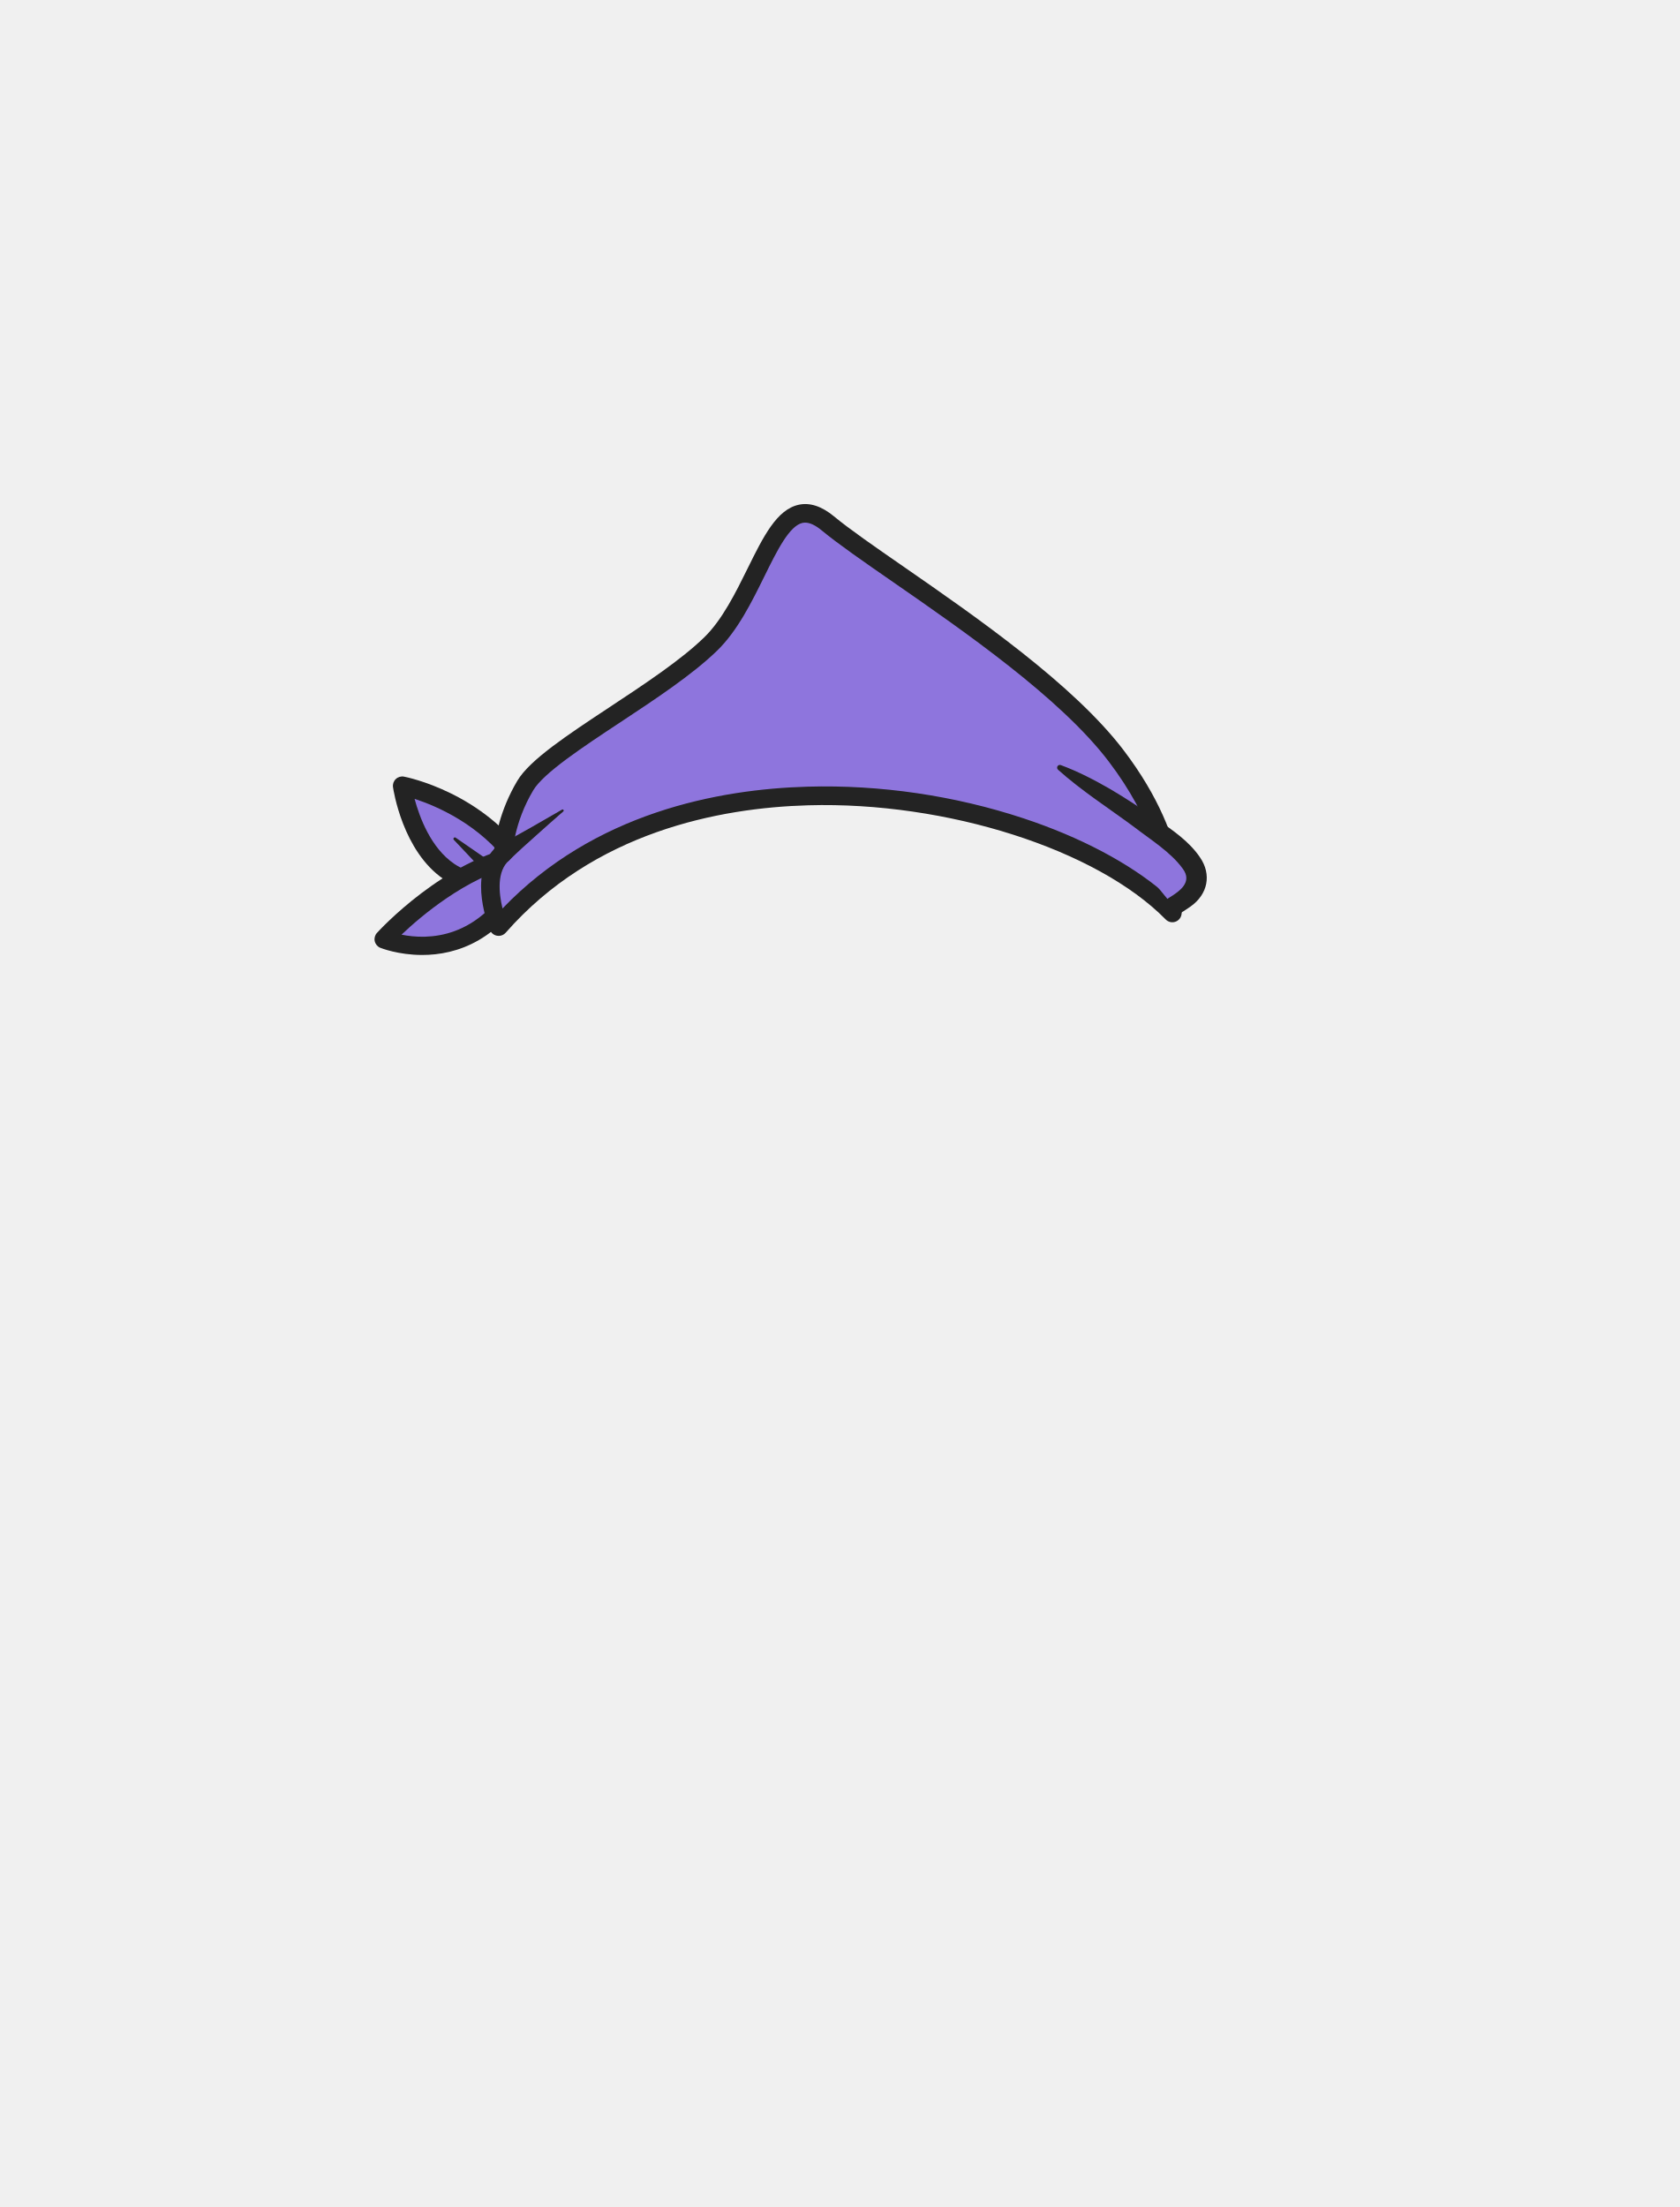
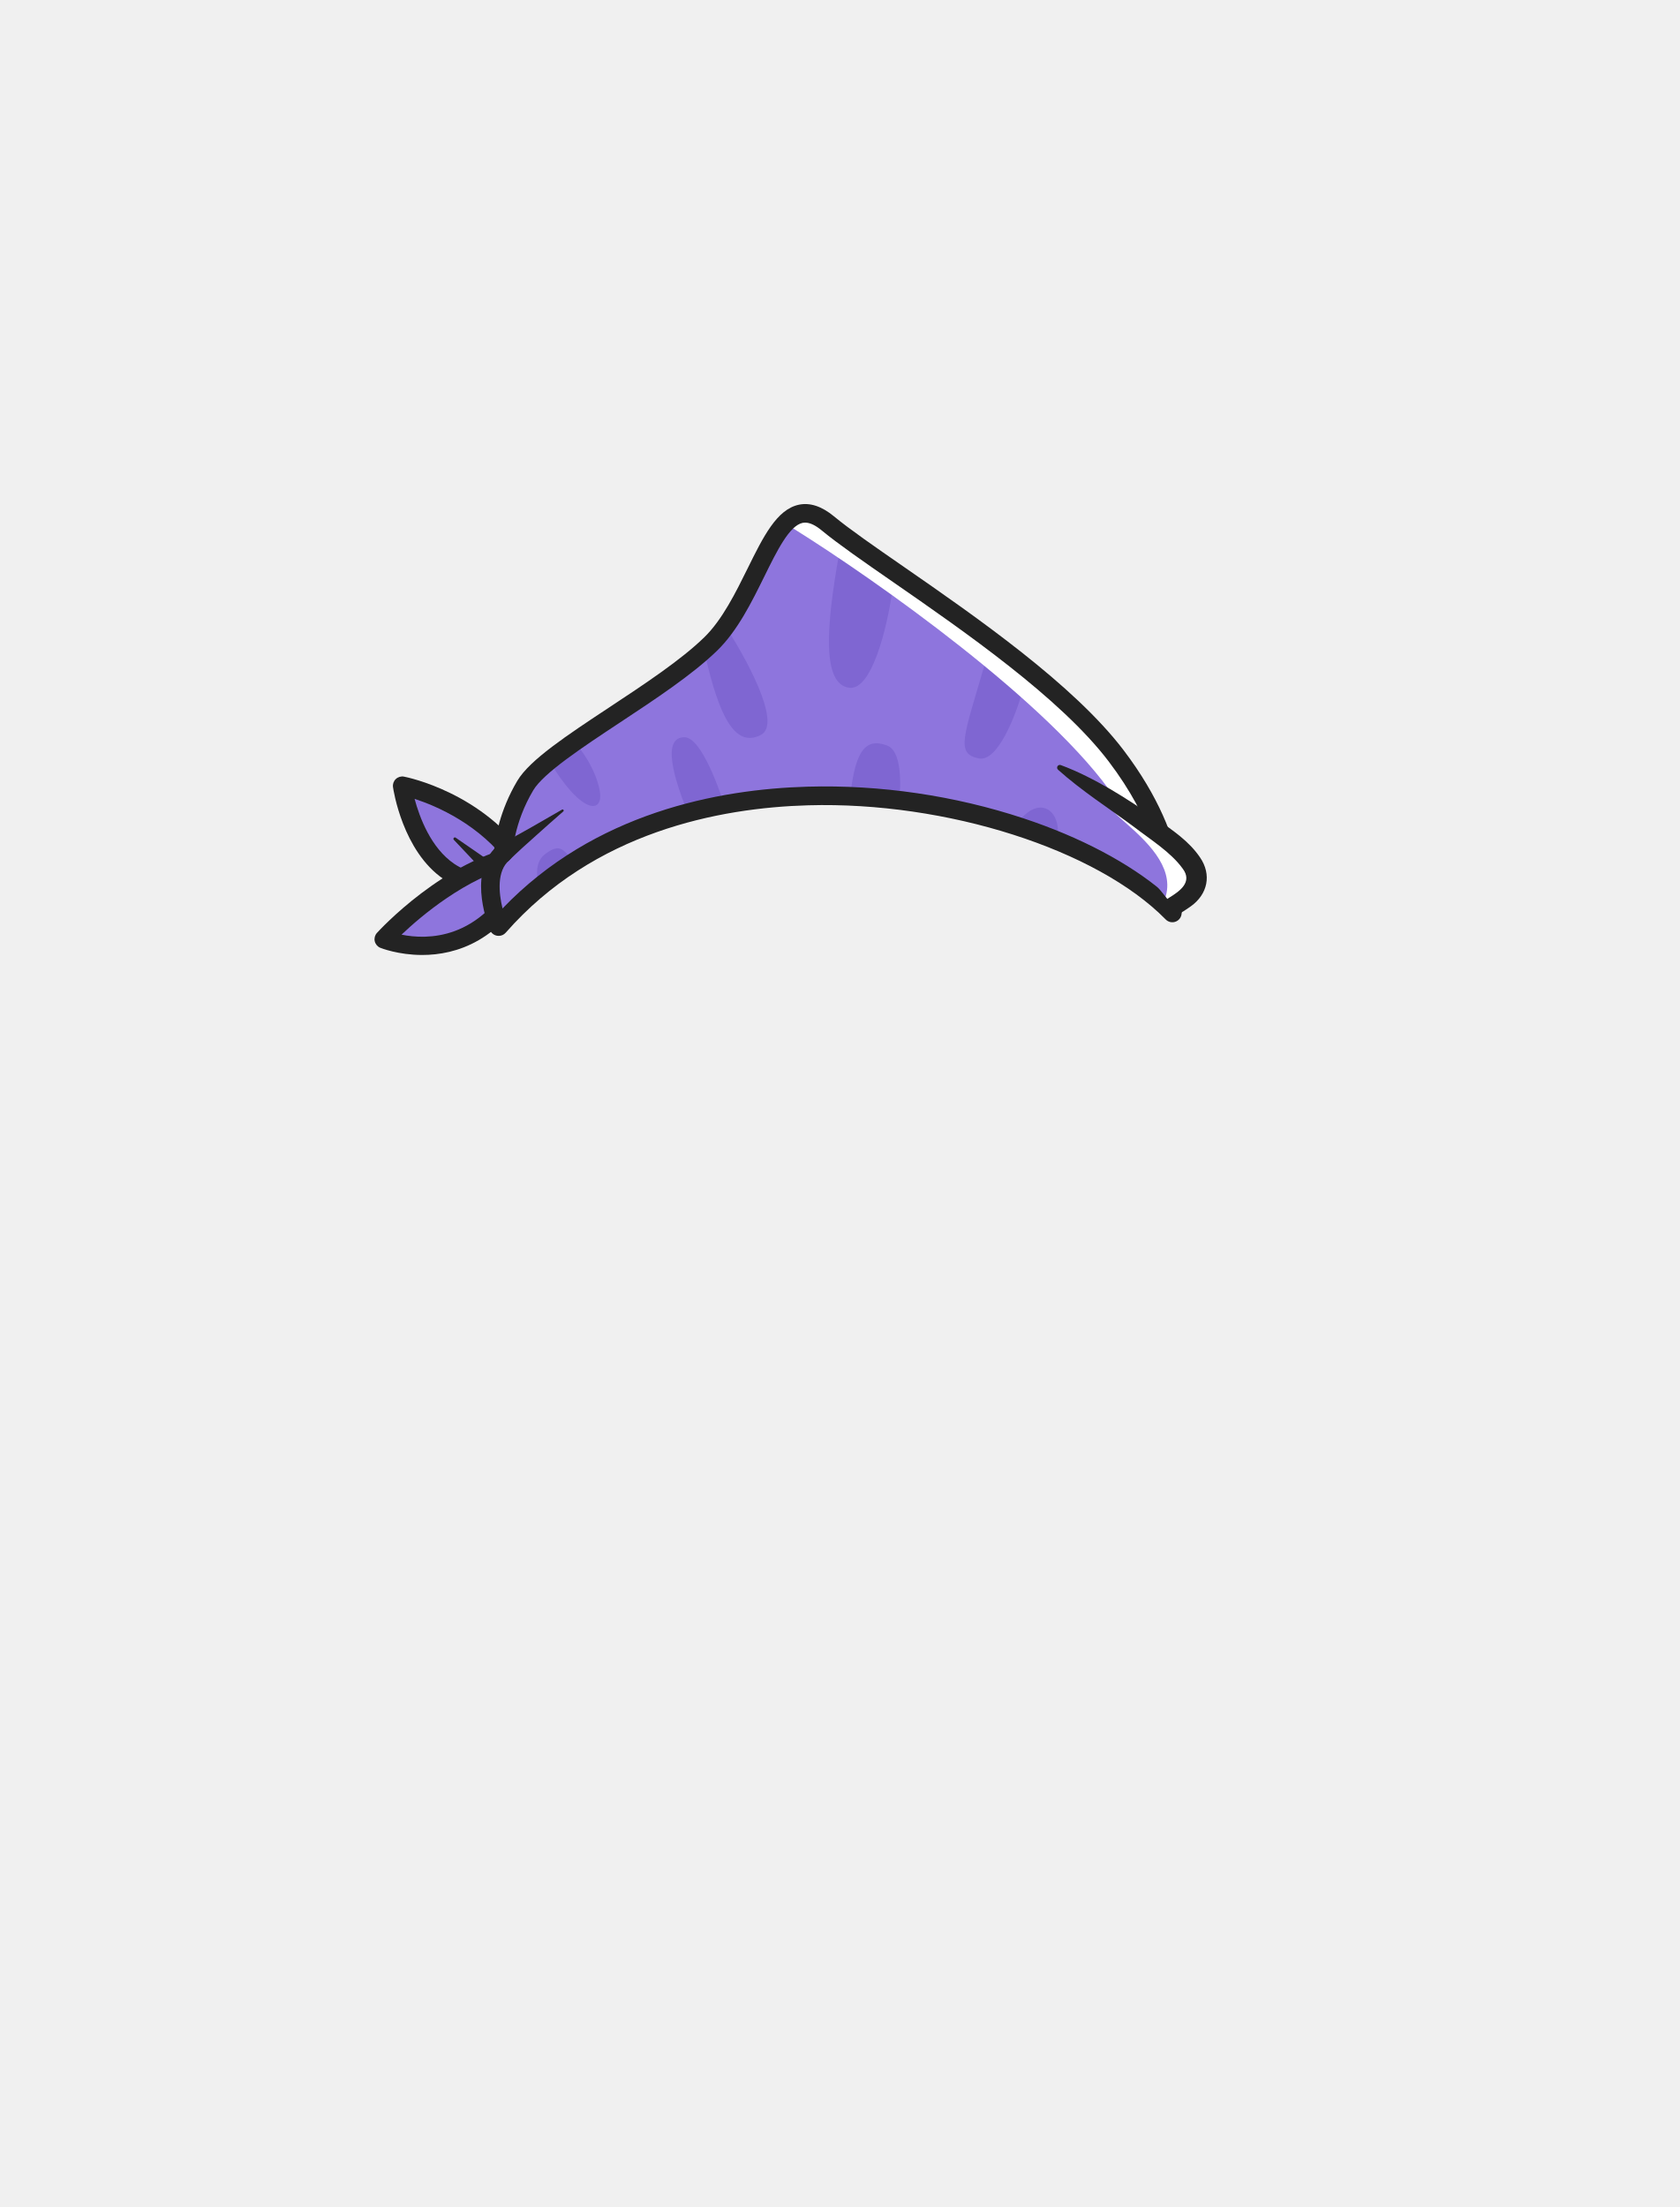
<svg xmlns="http://www.w3.org/2000/svg" width="713" height="937" viewBox="0 0 713 937" fill="none">
  <path d="M221.092 367.262C202.794 339.802 170.761 333.614 170.761 333.614C170.761 333.614 177.828 383.105 216.421 373.835L221.104 367.262H221.092Z" fill="#8E75DD" />
  <path d="M207.152 378.95C200.242 378.95 193.946 377.048 188.372 373.256C170.917 361.398 167.005 335.274 166.849 334.167C166.668 332.903 167.113 331.627 168.04 330.748C168.967 329.869 170.267 329.484 171.519 329.725C172.892 329.99 205.394 336.551 224.39 365.058C225.293 366.418 225.269 368.2 224.318 369.536L219.635 376.109C219.081 376.892 218.263 377.433 217.336 377.662C213.809 378.505 210.414 378.926 207.152 378.926V378.95ZM176.009 339.151C178.08 346.88 182.895 359.99 192.826 366.731C198.773 370.764 205.912 371.968 214.073 370.307L216.264 367.237C203.769 350.058 185.399 342.221 176.009 339.163V339.151Z" fill="#232323" />
  <path d="M222.131 362.653C190.375 368.588 162.952 398.744 162.952 398.744C162.952 398.744 201.353 414.84 223.154 370.586L222.131 362.641V362.653Z" fill="#8E75DD" />
  <path d="M179.269 405.443C169.012 405.443 161.609 402.458 161.428 402.385C160.249 401.892 159.382 400.845 159.093 399.593C158.816 398.341 159.165 397.028 160.032 396.077C161.188 394.801 188.718 364.861 221.401 358.758C222.473 358.553 223.568 358.806 224.447 359.444C225.326 360.082 225.904 361.057 226.036 362.129L227.059 370.074C227.156 370.845 227.023 371.627 226.686 372.325C213.216 399.665 193.485 405.443 179.257 405.443H179.269ZM170.457 396.812C181.207 399.003 203.995 399.436 219.09 369.894L218.777 367.438C197.663 372.867 178.823 388.866 170.469 396.812H170.457Z" fill="#232323" />
  <path d="M204.224 368.78L192.668 356.549C192.174 356.043 192.884 355.213 193.45 355.634L207.294 365.205C210.051 367.275 206.704 371.2 204.224 368.78Z" fill="#232323" />
  <path d="M211.682 393.369C288.7 305.5 447.168 336.162 497.679 387.579C497.679 387.579 503.325 359.686 473.904 320.922C444.471 282.158 374.495 241.239 351.526 222.218C328.558 203.197 323.634 252.085 301.737 273.394C279.84 294.702 232.014 318.405 223.045 333.478C214.077 348.55 213.716 362.19 213.716 362.19C202.593 371.519 211.706 393.357 211.706 393.357L211.682 393.369Z" fill="#8E75DD" />
+   <mask id="mask0_1128_33659" style="mask-type:alpha" maskUnits="userSpaceOnUse" x="208" y="217" width="291" height="177">
+     <path d="M211.682 393.369C288.7 305.5 447.168 336.162 497.679 387.579C497.679 387.579 503.325 359.686 473.904 320.922C444.471 282.158 374.495 241.239 351.526 222.218C328.558 203.197 323.634 252.085 301.737 273.394C279.84 294.702 232.014 318.405 223.045 333.478C214.077 348.55 213.716 362.19 213.716 362.19C202.593 371.519 211.706 393.357 211.706 393.357L211.682 393.369Z" fill="#8E75DD" />
+   </mask>
+   <g mask="url(#mask0_1128_33659)">
+     <path d="M254.574 335.497C256.574 345.997 246.574 345.997 232.574 321.997L245.074 316.497C247.574 319.33 252.974 327.097 254.574 335.497Z" fill="#7F66D2" />
+     <path d="M290.574 312.997C281.574 312.997 284.574 327.997 294.074 349.997L309.074 346.997C305.907 335.664 297.774 312.997 290.574 312.997Z" fill="#7F66D2" />
+     <path d="M323.074 311.997C311.574 317.997 305.074 302.497 299.574 278.997L307.074 264.497C316.24 278.33 332.274 307.197 323.074 311.997Z" fill="#7F66D2" />
+     <path d="M360.574 291.997C348.574 290.497 351.074 264.497 356.074 235.997L378.574 252.497C376.574 266.164 370.174 293.197 360.574 291.997Z" fill="#7F66D2" />
+     <path d="M376.574 316.497C367.074 312.997 362.574 318.997 360.574 341.997L380.574 348.497C382.407 338.997 384.174 319.297 376.574 316.497Z" fill="#7F66D2" />
+     <path d="M415.574 321.997C405.574 319.997 409.074 312.997 418.074 281.997L434.074 293.497C431.24 303.664 423.574 323.597 415.574 321.997Z" fill="#7F66D2" />
+     <path d="M449.074 351.497C448.074 340.997 437.074 337.497 428.074 355.997L446.574 363.497C447.74 362.997 449.874 359.897 449.074 351.497Z" fill="#7F66D2" />
+     <path d="M231.574 362.497C237.074 358.497 239.074 359.497 243.574 366.497L228.574 374.497C227.74 371.83 227.174 365.697 231.574 362.497Z" fill="#7F66D2" />
+     <path d="M473.5 339C446.3 298.6 371.167 245.833 337 224.5C329 222.167 312.7 217 311.5 215C310.3 213 296 182.833 289 168L317 144.5C349.167 147.333 414.3 153.2 417.5 154C421.5 155 513.5 246 527 258C540.5 270 527.5 392.5 527 395C526.5 397.5 496 412 499.5 388.5C503 365 474 340 473.5 339Z" fill="white" />
+   </g>
  <path d="M211.682 397.321C211.466 397.321 211.261 397.309 211.044 397.273C209.696 397.056 208.565 396.153 208.035 394.901C207.638 393.938 198.621 371.871 209.865 360.387C210.262 356.065 212.019 344.279 219.639 331.482C224.912 322.622 240.622 312.233 258.823 300.218C273.702 290.383 289.098 280.21 298.982 270.591C306.65 263.128 312.356 251.547 317.4 241.338C324.032 227.891 329.751 216.286 339.14 214.287C343.859 213.276 348.879 214.937 354.055 219.211C360.616 224.653 371.318 232.056 383.693 240.628C414.136 261.719 455.836 290.599 477.071 318.565C507.238 358.292 501.821 387.184 501.58 388.388C501.291 389.821 500.232 390.976 498.835 391.386C497.427 391.807 495.922 391.41 494.899 390.363C465.671 360.615 401.858 340.222 343.149 341.895C305.241 342.967 252.178 353.236 214.704 395.984C213.945 396.851 212.862 397.333 211.731 397.333L211.682 397.321ZM341.861 221.872C341.487 221.872 341.126 221.908 340.765 221.98C335.131 223.184 329.943 233.681 324.466 244.805C319.145 255.591 313.114 267.823 304.471 276.225C294.046 286.362 278.348 296.751 263.157 306.779C247.23 317.301 230.763 328.196 226.405 335.503C218.05 349.528 217.629 362.168 217.629 362.301C217.605 363.432 217.087 364.492 216.221 365.226C210.924 369.668 211.694 378.926 213.344 385.692C252.322 345.05 304.904 335.058 342.86 333.986C373.629 333.107 405.349 337.766 434.577 347.445C458.677 355.427 479.418 366.418 494.032 378.842C493.479 368.296 489.542 348.107 470.727 323.32C450.262 296.354 409.153 267.895 379.142 247.104C366.611 238.425 355.789 230.925 348.963 225.279C346.218 223.003 343.871 221.884 341.837 221.884L341.861 221.872Z" fill="#232323" />
  <path d="M498.12 384.674C521.004 372.442 499.035 358.658 484.77 348.426C470.505 338.193 449.775 325.817 449.775 325.817" fill="#8E75DD" />
+   <mask id="mask1_1128_33659" style="mask-type:alpha" maskUnits="userSpaceOnUse" x="449" y="325" width="60" height="60">
+     <path d="M498.12 384.674C521.004 372.442 499.035 358.658 484.77 348.426C470.505 338.193 449.775 325.817 449.775 325.817" fill="#8E75DD" />
+   </mask>
+   <g mask="url(#mask1_1128_33659)">
+     <path d="M477.5 339C450.3 298.6 371.167 245.833 337 224.5C329 222.167 312.7 217 311.5 215C310.3 213 296 182.833 289 168L317 144.5C349.167 147.333 414.3 153.2 417.5 154C421.5 155 513.5 246 527 258C540.5 270 527.5 392.5 527 395C526.5 397.5 481.127 405.58 493 385C508 359 451.5 339 477.5 339Z" fill="white" />
+   </g>
  <path d="M496.255 381.188C500.95 378.335 506.391 374.47 502.118 368.788C497.086 361.794 488.419 356.449 481.461 351.08C470.843 343.206 459.082 335.682 449.187 326.786C448.705 326.365 448.657 325.618 449.091 325.137C449.416 324.775 449.921 324.667 450.367 324.824C457.758 327.556 464.644 331.156 471.385 335.032C477.982 338.909 484.651 343.339 490.983 347.685C497.627 352.344 504.73 357.027 509.449 363.985C514.517 371.34 512.723 379.671 505.561 384.787C502.082 387.159 497.339 390.987 494.678 386.401C493.727 384.51 494.437 382.211 496.255 381.188Z" fill="#232323" />
  <path d="M211.402 358.983C220.648 354.18 229.604 348.931 238.608 343.731C239.078 343.442 239.595 344.14 239.15 344.489C235.225 347.884 231.361 351.363 227.485 354.818C223.597 358.261 219.745 361.752 216.001 365.4C211.439 369.397 206.13 362.041 211.39 358.983H211.402Z" fill="#232323" />
</svg>
